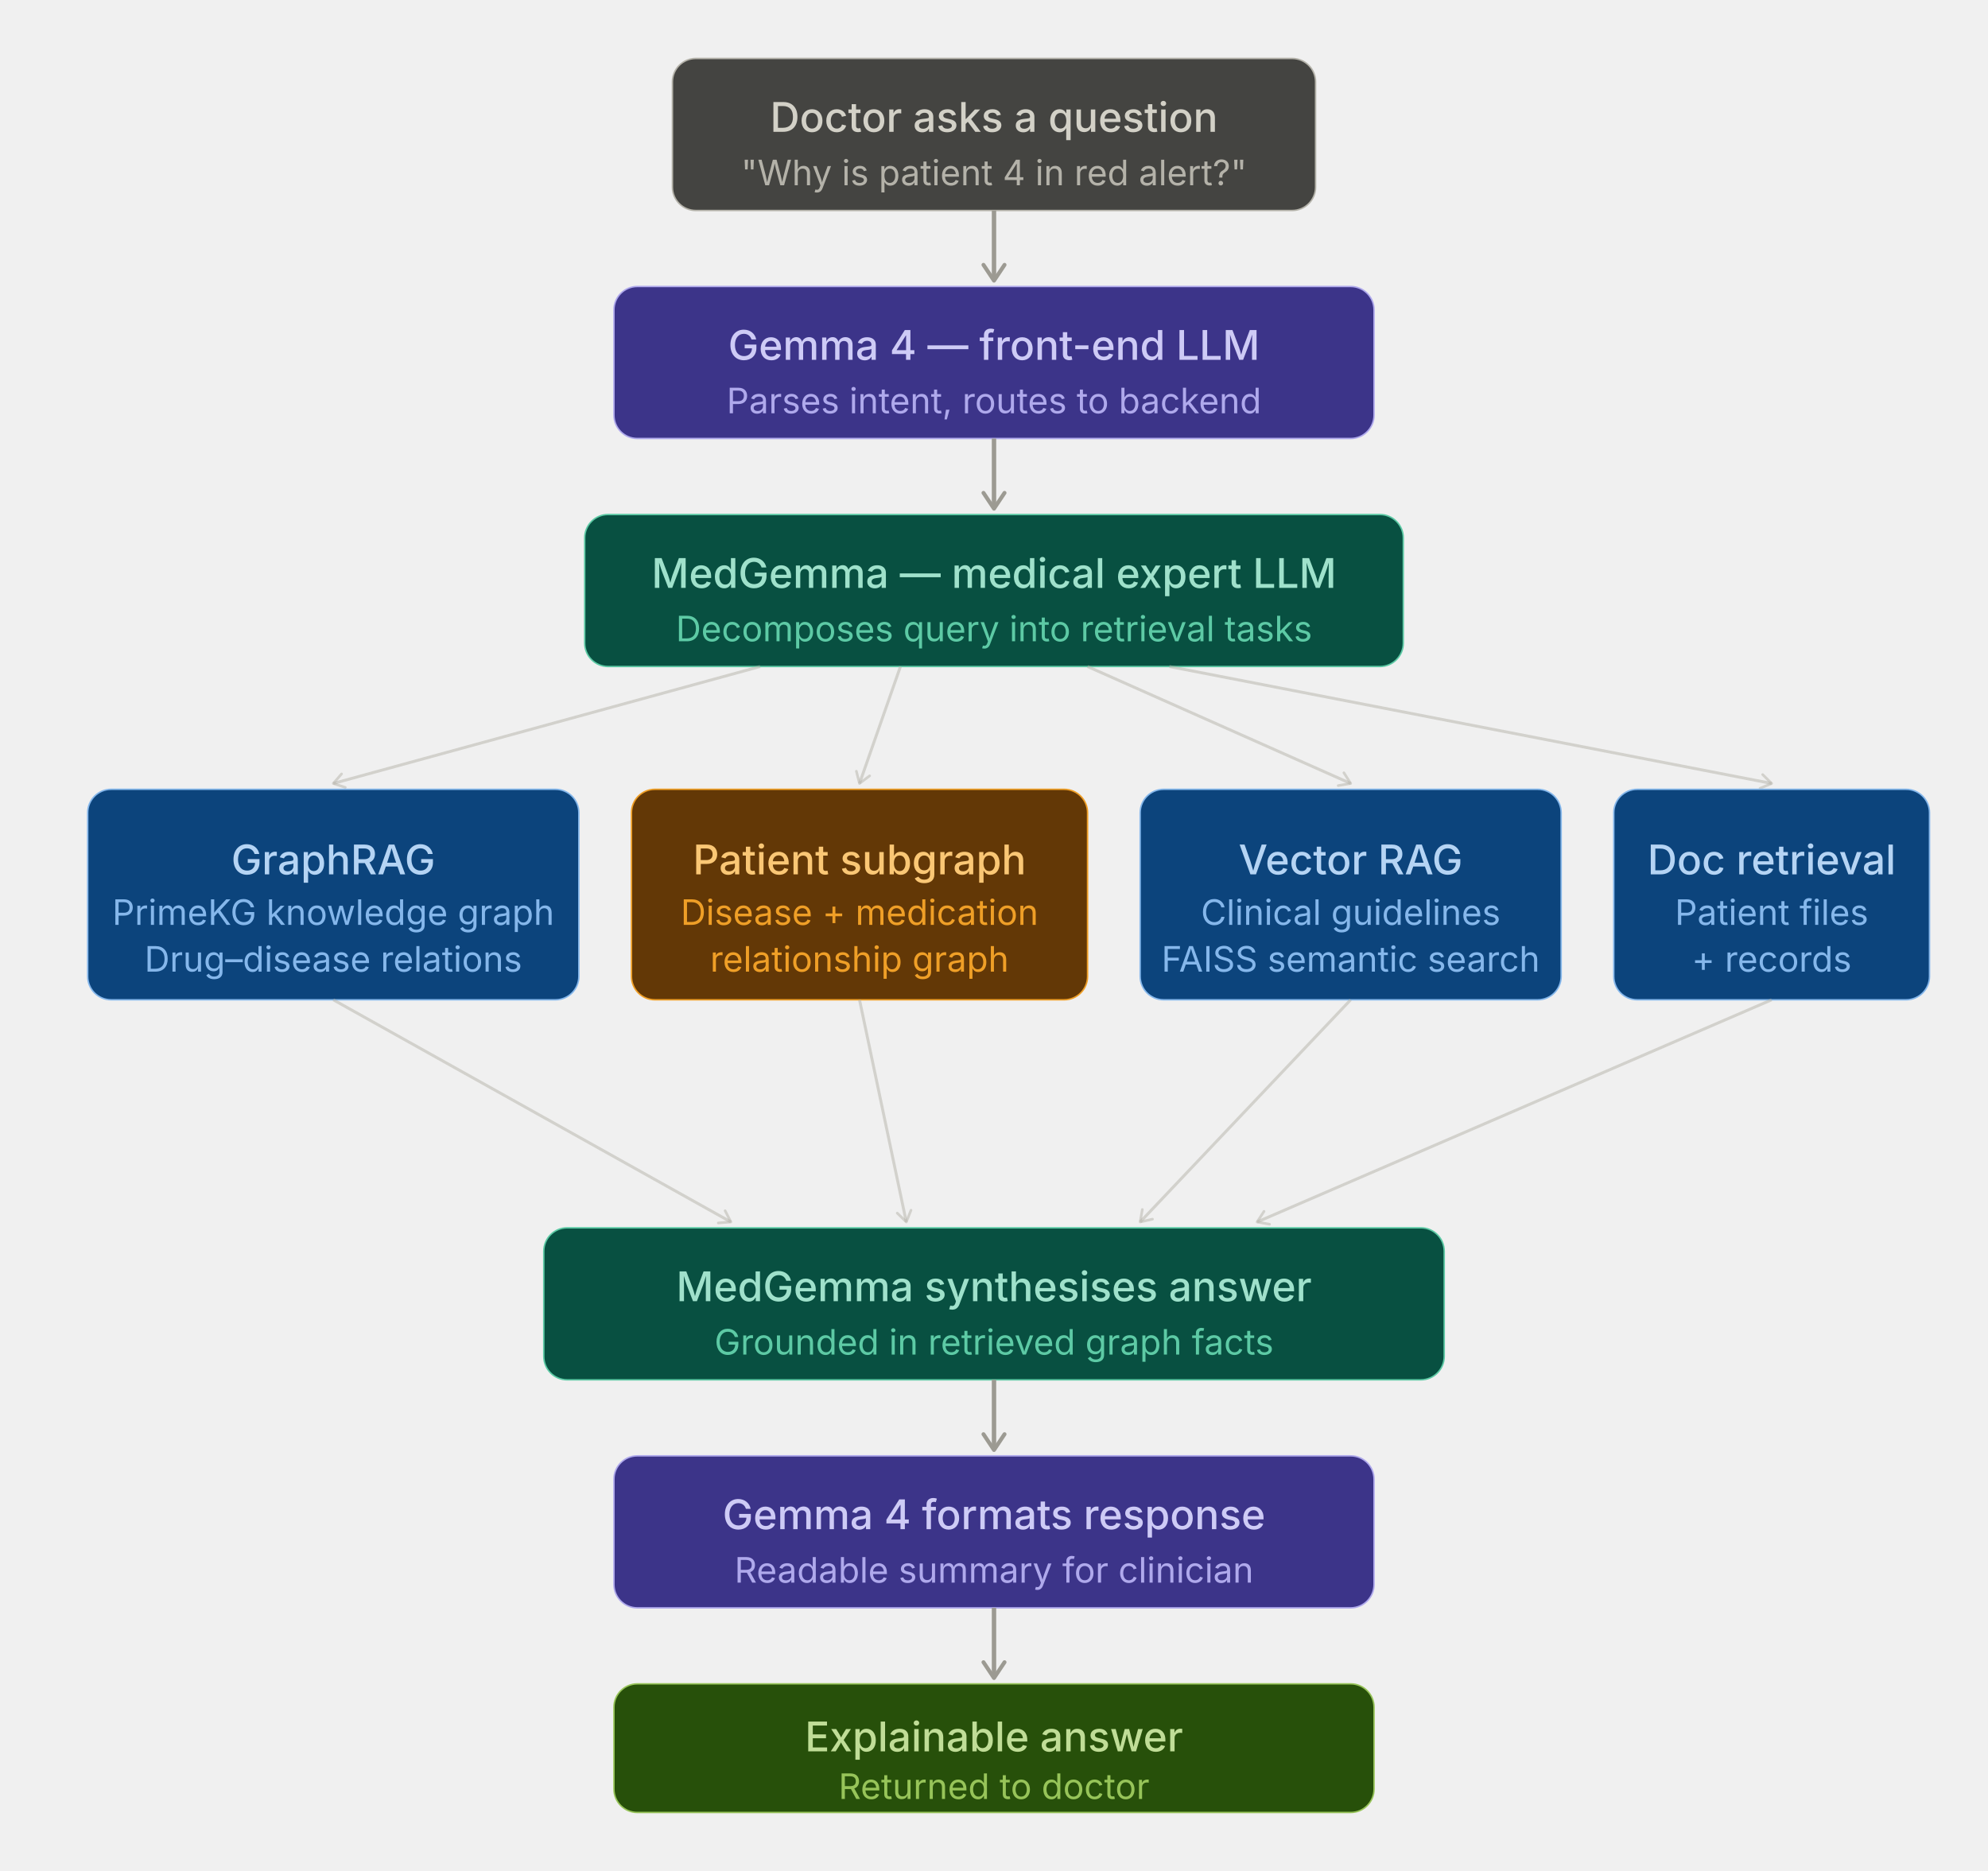
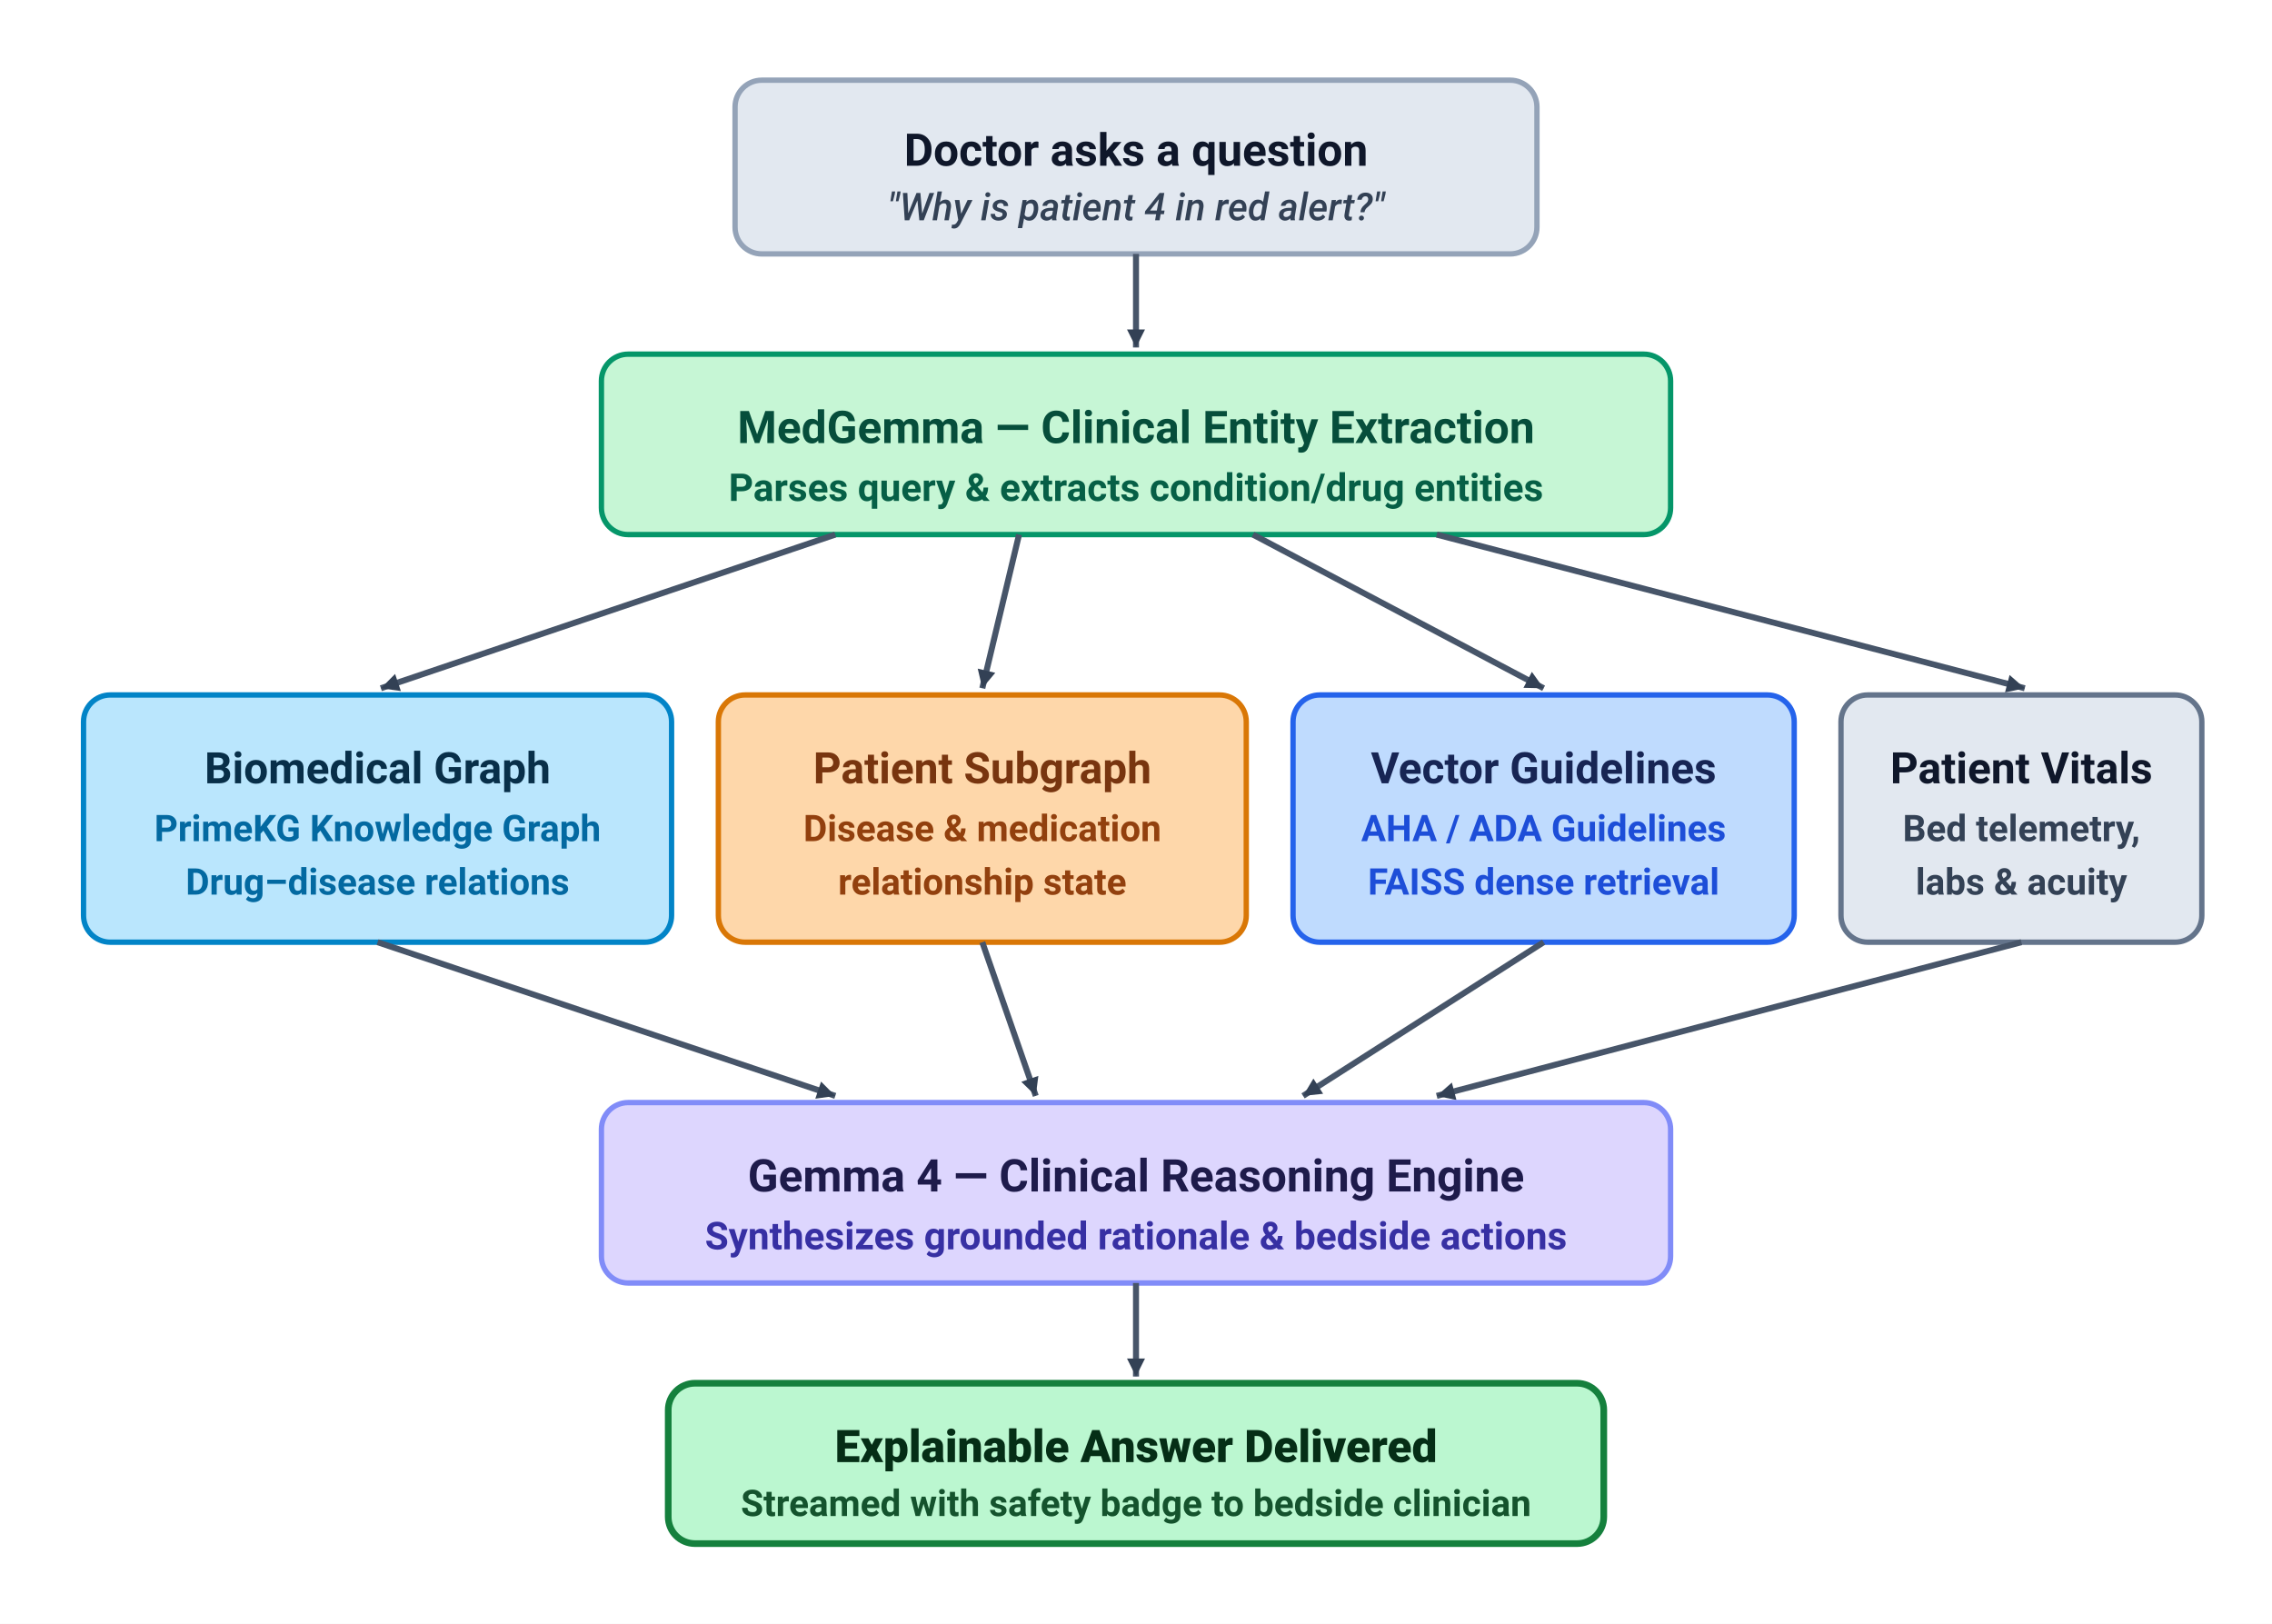
- <svg xmlns="http://www.w3.org/2000/svg" width="100%" viewBox="0 0 680 640" role="img" style="">
+ <svg xmlns="http://www.w3.org/2000/svg" width="680" height="486" viewBox="0 0 680 486" style="background:#FFFFFF; font-family:'Segoe UI', -apple-system, BlinkMacSystemFont, Roboto, Helvetica, Arial, sans-serif;">
  <defs>
-     <marker id="arrow" viewBox="0 0 10 10" refX="8" refY="5" markerWidth="6" markerHeight="6" orient="auto-start-reverse">
-       <path d="M2 1L8 5L2 9" fill="none" stroke="context-stroke" stroke-width="1.5" stroke-linecap="round" stroke-linejoin="round" />
+     <marker id="arrow" viewBox="0 0 10 10" refX="7" refY="5" markerWidth="5" markerHeight="5" orient="auto-start-reverse">
+       <path d="M 1 2 L 7 5 L 1 8 Z" fill="#334155" />
+     </marker>
+     <marker id="arrow-blue" viewBox="0 0 10 10" refX="7" refY="5" markerWidth="5" markerHeight="5" orient="auto-start-reverse">
+       <path d="M 1 2 L 7 5 L 1 8 Z" fill="#1D4ED8" />
+     </marker>
+     <marker id="arrow-emerald" viewBox="0 0 10 10" refX="7" refY="5" markerWidth="5" markerHeight="5" orient="auto-start-reverse">
+       <path d="M 1 2 L 7 5 L 1 8 Z" fill="#047857" />
    </marker>
  </defs>
-   <g style="fill:rgb(0, 0, 0);stroke:none;color:rgb(255, 255, 255);stroke-width:1px;stroke-linecap:butt;stroke-linejoin:miter;opacity:1;font-family:&quot;Anthropic Sans&quot;, -apple-system, &quot;system-ui&quot;, &quot;Segoe UI&quot;, sans-serif;font-size:16px;font-weight:400;text-anchor:start;dominant-baseline:auto">
-     <rect x="230" y="20" width="220" height="52" rx="8" stroke-width="0.5" style="fill:rgb(68, 68, 65);stroke:rgb(180, 178, 169);color:rgb(255, 255, 255);stroke-width:0.5px;stroke-linecap:butt;stroke-linejoin:miter;opacity:1;font-family:&quot;Anthropic Sans&quot;, -apple-system, &quot;system-ui&quot;, &quot;Segoe UI&quot;, sans-serif;font-size:16px;font-weight:400;text-anchor:start;dominant-baseline:auto" />
-     <text x="340" y="40" text-anchor="middle" dominant-baseline="central" style="fill:rgb(211, 209, 199);stroke:none;color:rgb(255, 255, 255);stroke-width:1px;stroke-linecap:butt;stroke-linejoin:miter;opacity:1;font-family:&quot;Anthropic Sans&quot;, -apple-system, &quot;system-ui&quot;, &quot;Segoe UI&quot;, sans-serif;font-size:14px;font-weight:500;text-anchor:middle;dominant-baseline:central">Doctor asks a question</text>
-     <text x="340" y="59" text-anchor="middle" dominant-baseline="central" style="fill:rgb(180, 178, 169);stroke:none;color:rgb(255, 255, 255);stroke-width:1px;stroke-linecap:butt;stroke-linejoin:miter;opacity:1;font-family:&quot;Anthropic Sans&quot;, -apple-system, &quot;system-ui&quot;, &quot;Segoe UI&quot;, sans-serif;font-size:12px;font-weight:400;text-anchor:middle;dominant-baseline:central">"Why is patient 4 in red alert?"</text>
+   <rect width="100%" height="100%" fill="#FFFFFF" />
+   <g id="step1">
+     <rect x="220" y="24" width="240" height="52" rx="8" fill="#E2E8F0" stroke="#94A3B8" stroke-width="1.6" />
+     <text x="340" y="45" text-anchor="middle" dominant-baseline="central" fill="#0F172A" font-size="13.5" font-weight="700">Doctor asks a question</text>
+     <text x="340" y="62" text-anchor="middle" dominant-baseline="central" fill="#334155" font-size="11.5" font-style="italic" font-weight="500">"Why is patient 4 in red alert?"</text>
  </g>
-   <line x1="340" y1="72" x2="340" y2="96" marker-end="url(#arrow)" style="fill:none;stroke:rgb(156, 154, 146);color:rgb(255, 255, 255);stroke-width:1.5px;stroke-linecap:butt;stroke-linejoin:miter;opacity:1;font-family:&quot;Anthropic Sans&quot;, -apple-system, &quot;system-ui&quot;, &quot;Segoe UI&quot;, sans-serif;font-size:16px;font-weight:400;text-anchor:start;dominant-baseline:auto" />
-   <g style="fill:rgb(0, 0, 0);stroke:none;color:rgb(255, 255, 255);stroke-width:1px;stroke-linecap:butt;stroke-linejoin:miter;opacity:1;font-family:&quot;Anthropic Sans&quot;, -apple-system, &quot;system-ui&quot;, &quot;Segoe UI&quot;, sans-serif;font-size:16px;font-weight:400;text-anchor:start;dominant-baseline:auto">
-     <rect x="210" y="98" width="260" height="52" rx="8" stroke-width="0.5" style="fill:rgb(60, 52, 137);stroke:rgb(175, 169, 236);color:rgb(255, 255, 255);stroke-width:0.5px;stroke-linecap:butt;stroke-linejoin:miter;opacity:1;font-family:&quot;Anthropic Sans&quot;, -apple-system, &quot;system-ui&quot;, &quot;Segoe UI&quot;, sans-serif;font-size:16px;font-weight:400;text-anchor:start;dominant-baseline:auto" />
-     <text x="340" y="118" text-anchor="middle" dominant-baseline="central" style="fill:rgb(206, 203, 246);stroke:none;color:rgb(255, 255, 255);stroke-width:1px;stroke-linecap:butt;stroke-linejoin:miter;opacity:1;font-family:&quot;Anthropic Sans&quot;, -apple-system, &quot;system-ui&quot;, &quot;Segoe UI&quot;, sans-serif;font-size:14px;font-weight:500;text-anchor:middle;dominant-baseline:central">Gemma 4 — front-end LLM</text>
-     <text x="340" y="137" text-anchor="middle" dominant-baseline="central" style="fill:rgb(175, 169, 236);stroke:none;color:rgb(255, 255, 255);stroke-width:1px;stroke-linecap:butt;stroke-linejoin:miter;opacity:1;font-family:&quot;Anthropic Sans&quot;, -apple-system, &quot;system-ui&quot;, &quot;Segoe UI&quot;, sans-serif;font-size:12px;font-weight:400;text-anchor:middle;dominant-baseline:central">Parses intent, routes to backend</text>
+   <line x1="340" y1="76" x2="340" y2="104" stroke="#475569" stroke-width="1.8" marker-end="url(#arrow)" />
+   <g id="step2">
+     <rect x="180" y="106" width="320" height="54" rx="8" fill="#C6F6D5" stroke="#059669" stroke-width="1.6" />
+     <text x="340" y="128" text-anchor="middle" dominant-baseline="central" fill="#064E3B" font-size="13.5" font-weight="700">MedGemma — Clinical Entity Extraction</text>
+     <text x="340" y="146" text-anchor="middle" dominant-baseline="central" fill="#065F46" font-size="11.5" font-weight="600">Parses query &amp; extracts condition/drug entities</text>
  </g>
-   <line x1="340" y1="150" x2="340" y2="174" marker-end="url(#arrow)" style="fill:none;stroke:rgb(156, 154, 146);color:rgb(255, 255, 255);stroke-width:1.5px;stroke-linecap:butt;stroke-linejoin:miter;opacity:1;font-family:&quot;Anthropic Sans&quot;, -apple-system, &quot;system-ui&quot;, &quot;Segoe UI&quot;, sans-serif;font-size:16px;font-weight:400;text-anchor:start;dominant-baseline:auto" />
-   <g style="fill:rgb(0, 0, 0);stroke:none;color:rgb(255, 255, 255);stroke-width:1px;stroke-linecap:butt;stroke-linejoin:miter;opacity:1;font-family:&quot;Anthropic Sans&quot;, -apple-system, &quot;system-ui&quot;, &quot;Segoe UI&quot;, sans-serif;font-size:16px;font-weight:400;text-anchor:start;dominant-baseline:auto">
-     <rect x="200" y="176" width="280" height="52" rx="8" stroke-width="0.5" style="fill:rgb(8, 80, 65);stroke:rgb(93, 202, 165);color:rgb(255, 255, 255);stroke-width:0.5px;stroke-linecap:butt;stroke-linejoin:miter;opacity:1;font-family:&quot;Anthropic Sans&quot;, -apple-system, &quot;system-ui&quot;, &quot;Segoe UI&quot;, sans-serif;font-size:16px;font-weight:400;text-anchor:start;dominant-baseline:auto" />
-     <text x="340" y="196" text-anchor="middle" dominant-baseline="central" style="fill:rgb(159, 225, 203);stroke:none;color:rgb(255, 255, 255);stroke-width:1px;stroke-linecap:butt;stroke-linejoin:miter;opacity:1;font-family:&quot;Anthropic Sans&quot;, -apple-system, &quot;system-ui&quot;, &quot;Segoe UI&quot;, sans-serif;font-size:14px;font-weight:500;text-anchor:middle;dominant-baseline:central">MedGemma — medical expert LLM</text>
-     <text x="340" y="215" text-anchor="middle" dominant-baseline="central" style="fill:rgb(93, 202, 165);stroke:none;color:rgb(255, 255, 255);stroke-width:1px;stroke-linecap:butt;stroke-linejoin:miter;opacity:1;font-family:&quot;Anthropic Sans&quot;, -apple-system, &quot;system-ui&quot;, &quot;Segoe UI&quot;, sans-serif;font-size:12px;font-weight:400;text-anchor:middle;dominant-baseline:central">Decomposes query into retrieval tasks</text>
+   <path d="M 250 160 L 114 206" fill="none" stroke="#475569" stroke-width="1.8" marker-end="url(#arrow)" />
+   <path d="M 305 160 L 294 206" fill="none" stroke="#475569" stroke-width="1.8" marker-end="url(#arrow)" />
+   <path d="M 375 160 L 462 206" fill="none" stroke="#475569" stroke-width="1.8" marker-end="url(#arrow)" />
+   <path d="M 430 160 L 606 206" fill="none" stroke="#475569" stroke-width="1.8" marker-end="url(#arrow)" />
+   <g id="retrieval1">
+     <rect x="25" y="208" width="176" height="74" rx="8" fill="#BAE6FD" stroke="#0284C7" stroke-width="1.6" />
+     <text x="113" y="230" text-anchor="middle" dominant-baseline="central" fill="#082F49" font-size="13" font-weight="700">Biomedical Graph</text>
+     <text x="113" y="248" text-anchor="middle" dominant-baseline="central" fill="#0369A1" font-size="11" font-weight="600">PrimeKG Knowledge Graph</text>
+     <text x="113" y="264" text-anchor="middle" dominant-baseline="central" fill="#0369A1" font-size="11" font-weight="600">Drug–disease relations</text>
  </g>
-   <path d="M260 228 L114 268" fill="none" stroke-width="1" stroke="rgba(180,178,169,0.5)" marker-end="url(#arrow)" style="fill:none;stroke:rgba(180, 178, 169, 0.5);color:rgb(255, 255, 255);stroke-width:1px;stroke-linecap:butt;stroke-linejoin:miter;opacity:1;font-family:&quot;Anthropic Sans&quot;, -apple-system, &quot;system-ui&quot;, &quot;Segoe UI&quot;, sans-serif;font-size:16px;font-weight:400;text-anchor:start;dominant-baseline:auto" />
-   <path d="M308 228 L294 268" fill="none" stroke-width="1" stroke="rgba(180,178,169,0.5)" marker-end="url(#arrow)" style="fill:none;stroke:rgba(180, 178, 169, 0.5);color:rgb(255, 255, 255);stroke-width:1px;stroke-linecap:butt;stroke-linejoin:miter;opacity:1;font-family:&quot;Anthropic Sans&quot;, -apple-system, &quot;system-ui&quot;, &quot;Segoe UI&quot;, sans-serif;font-size:16px;font-weight:400;text-anchor:start;dominant-baseline:auto" />
-   <path d="M372 228 L462 268" fill="none" stroke-width="1" stroke="rgba(180,178,169,0.5)" marker-end="url(#arrow)" style="fill:none;stroke:rgba(180, 178, 169, 0.5);color:rgb(255, 255, 255);stroke-width:1px;stroke-linecap:butt;stroke-linejoin:miter;opacity:1;font-family:&quot;Anthropic Sans&quot;, -apple-system, &quot;system-ui&quot;, &quot;Segoe UI&quot;, sans-serif;font-size:16px;font-weight:400;text-anchor:start;dominant-baseline:auto" />
-   <path d="M400 228 L606 268" fill="none" stroke-width="1" stroke="rgba(180,178,169,0.5)" marker-end="url(#arrow)" style="fill:none;stroke:rgba(180, 178, 169, 0.5);color:rgb(255, 255, 255);stroke-width:1px;stroke-linecap:butt;stroke-linejoin:miter;opacity:1;font-family:&quot;Anthropic Sans&quot;, -apple-system, &quot;system-ui&quot;, &quot;Segoe UI&quot;, sans-serif;font-size:16px;font-weight:400;text-anchor:start;dominant-baseline:auto" />
-   <g style="fill:rgb(0, 0, 0);stroke:none;color:rgb(255, 255, 255);stroke-width:1px;stroke-linecap:butt;stroke-linejoin:miter;opacity:1;font-family:&quot;Anthropic Sans&quot;, -apple-system, &quot;system-ui&quot;, &quot;Segoe UI&quot;, sans-serif;font-size:16px;font-weight:400;text-anchor:start;dominant-baseline:auto">
-     <rect x="30" y="270" width="168" height="72" rx="8" stroke-width="0.5" style="fill:rgb(12, 68, 124);stroke:rgb(133, 183, 235);color:rgb(255, 255, 255);stroke-width:0.5px;stroke-linecap:butt;stroke-linejoin:miter;opacity:1;font-family:&quot;Anthropic Sans&quot;, -apple-system, &quot;system-ui&quot;, &quot;Segoe UI&quot;, sans-serif;font-size:16px;font-weight:400;text-anchor:start;dominant-baseline:auto" />
-     <text x="114" y="294" text-anchor="middle" dominant-baseline="central" style="fill:rgb(181, 212, 244);stroke:none;color:rgb(255, 255, 255);stroke-width:1px;stroke-linecap:butt;stroke-linejoin:miter;opacity:1;font-family:&quot;Anthropic Sans&quot;, -apple-system, &quot;system-ui&quot;, &quot;Segoe UI&quot;, sans-serif;font-size:14px;font-weight:500;text-anchor:middle;dominant-baseline:central">GraphRAG</text>
-     <text x="114" y="312" text-anchor="middle" dominant-baseline="central" style="fill:rgb(133, 183, 235);stroke:none;color:rgb(255, 255, 255);stroke-width:1px;stroke-linecap:butt;stroke-linejoin:miter;opacity:1;font-family:&quot;Anthropic Sans&quot;, -apple-system, &quot;system-ui&quot;, &quot;Segoe UI&quot;, sans-serif;font-size:12px;font-weight:400;text-anchor:middle;dominant-baseline:central">PrimeKG knowledge graph</text>
-     <text x="114" y="328" text-anchor="middle" dominant-baseline="central" style="fill:rgb(133, 183, 235);stroke:none;color:rgb(255, 255, 255);stroke-width:1px;stroke-linecap:butt;stroke-linejoin:miter;opacity:1;font-family:&quot;Anthropic Sans&quot;, -apple-system, &quot;system-ui&quot;, &quot;Segoe UI&quot;, sans-serif;font-size:12px;font-weight:400;text-anchor:middle;dominant-baseline:central">Drug–disease relations</text>
+   <g id="retrieval2">
+     <rect x="215" y="208" width="158" height="74" rx="8" fill="#FED7AA" stroke="#D97706" stroke-width="1.6" />
+     <text x="294" y="230" text-anchor="middle" dominant-baseline="central" fill="#78350F" font-size="13" font-weight="700">Patient Subgraph</text>
+     <text x="294" y="248" text-anchor="middle" dominant-baseline="central" fill="#92400E" font-size="11" font-weight="600">Disease &amp; medication</text>
+     <text x="294" y="264" text-anchor="middle" dominant-baseline="central" fill="#92400E" font-size="11" font-weight="600">relationship state</text>
  </g>
-   <g style="fill:rgb(0, 0, 0);stroke:none;color:rgb(255, 255, 255);stroke-width:1px;stroke-linecap:butt;stroke-linejoin:miter;opacity:1;font-family:&quot;Anthropic Sans&quot;, -apple-system, &quot;system-ui&quot;, &quot;Segoe UI&quot;, sans-serif;font-size:16px;font-weight:400;text-anchor:start;dominant-baseline:auto">
-     <rect x="216" y="270" width="156" height="72" rx="8" stroke-width="0.5" style="fill:rgb(99, 56, 6);stroke:rgb(239, 159, 39);color:rgb(255, 255, 255);stroke-width:0.5px;stroke-linecap:butt;stroke-linejoin:miter;opacity:1;font-family:&quot;Anthropic Sans&quot;, -apple-system, &quot;system-ui&quot;, &quot;Segoe UI&quot;, sans-serif;font-size:16px;font-weight:400;text-anchor:start;dominant-baseline:auto" />
-     <text x="294" y="294" text-anchor="middle" dominant-baseline="central" style="fill:rgb(250, 199, 117);stroke:none;color:rgb(255, 255, 255);stroke-width:1px;stroke-linecap:butt;stroke-linejoin:miter;opacity:1;font-family:&quot;Anthropic Sans&quot;, -apple-system, &quot;system-ui&quot;, &quot;Segoe UI&quot;, sans-serif;font-size:14px;font-weight:500;text-anchor:middle;dominant-baseline:central">Patient subgraph</text>
-     <text x="294" y="312" text-anchor="middle" dominant-baseline="central" style="fill:rgb(239, 159, 39);stroke:none;color:rgb(255, 255, 255);stroke-width:1px;stroke-linecap:butt;stroke-linejoin:miter;opacity:1;font-family:&quot;Anthropic Sans&quot;, -apple-system, &quot;system-ui&quot;, &quot;Segoe UI&quot;, sans-serif;font-size:12px;font-weight:400;text-anchor:middle;dominant-baseline:central">Disease + medication</text>
-     <text x="294" y="328" text-anchor="middle" dominant-baseline="central" style="fill:rgb(239, 159, 39);stroke:none;color:rgb(255, 255, 255);stroke-width:1px;stroke-linecap:butt;stroke-linejoin:miter;opacity:1;font-family:&quot;Anthropic Sans&quot;, -apple-system, &quot;system-ui&quot;, &quot;Segoe UI&quot;, sans-serif;font-size:12px;font-weight:400;text-anchor:middle;dominant-baseline:central">relationship graph</text>
+   <g id="retrieval3">
+     <rect x="387" y="208" width="150" height="74" rx="8" fill="#BFDBFE" stroke="#2563EB" stroke-width="1.6" />
+     <text x="462" y="230" text-anchor="middle" dominant-baseline="central" fill="#172554" font-size="13" font-weight="700">Vector Guidelines</text>
+     <text x="462" y="248" text-anchor="middle" dominant-baseline="central" fill="#1D4ED8" font-size="11" font-weight="600">AHA / ADA Guidelines</text>
+     <text x="462" y="264" text-anchor="middle" dominant-baseline="central" fill="#1D4ED8" font-size="11" font-weight="600">FAISS dense retrieval</text>
  </g>
-   <g style="fill:rgb(0, 0, 0);stroke:none;color:rgb(255, 255, 255);stroke-width:1px;stroke-linecap:butt;stroke-linejoin:miter;opacity:1;font-family:&quot;Anthropic Sans&quot;, -apple-system, &quot;system-ui&quot;, &quot;Segoe UI&quot;, sans-serif;font-size:16px;font-weight:400;text-anchor:start;dominant-baseline:auto">
-     <rect x="390" y="270" width="144" height="72" rx="8" stroke-width="0.5" style="fill:rgb(12, 68, 124);stroke:rgb(133, 183, 235);color:rgb(255, 255, 255);stroke-width:0.5px;stroke-linecap:butt;stroke-linejoin:miter;opacity:1;font-family:&quot;Anthropic Sans&quot;, -apple-system, &quot;system-ui&quot;, &quot;Segoe UI&quot;, sans-serif;font-size:16px;font-weight:400;text-anchor:start;dominant-baseline:auto" />
-     <text x="462" y="294" text-anchor="middle" dominant-baseline="central" style="fill:rgb(181, 212, 244);stroke:none;color:rgb(255, 255, 255);stroke-width:1px;stroke-linecap:butt;stroke-linejoin:miter;opacity:1;font-family:&quot;Anthropic Sans&quot;, -apple-system, &quot;system-ui&quot;, &quot;Segoe UI&quot;, sans-serif;font-size:14px;font-weight:500;text-anchor:middle;dominant-baseline:central">Vector RAG</text>
-     <text x="462" y="312" text-anchor="middle" dominant-baseline="central" style="fill:rgb(133, 183, 235);stroke:none;color:rgb(255, 255, 255);stroke-width:1px;stroke-linecap:butt;stroke-linejoin:miter;opacity:1;font-family:&quot;Anthropic Sans&quot;, -apple-system, &quot;system-ui&quot;, &quot;Segoe UI&quot;, sans-serif;font-size:12px;font-weight:400;text-anchor:middle;dominant-baseline:central">Clinical guidelines</text>
-     <text x="462" y="328" text-anchor="middle" dominant-baseline="central" style="fill:rgb(133, 183, 235);stroke:none;color:rgb(255, 255, 255);stroke-width:1px;stroke-linecap:butt;stroke-linejoin:miter;opacity:1;font-family:&quot;Anthropic Sans&quot;, -apple-system, &quot;system-ui&quot;, &quot;Segoe UI&quot;, sans-serif;font-size:12px;font-weight:400;text-anchor:middle;dominant-baseline:central">FAISS semantic search</text>
+   <g id="retrieval4">
+     <rect x="551" y="208" width="108" height="74" rx="8" fill="#E2E8F0" stroke="#64748B" stroke-width="1.6" />
+     <text x="605" y="230" text-anchor="middle" dominant-baseline="central" fill="#0F172A" font-size="13" font-weight="700">Patient Vitals</text>
+     <text x="605" y="248" text-anchor="middle" dominant-baseline="central" fill="#334155" font-size="11" font-weight="600">Bed telemetry,</text>
+     <text x="605" y="264" text-anchor="middle" dominant-baseline="central" fill="#334155" font-size="11" font-weight="600">labs &amp; acuity</text>
  </g>
-   <g style="fill:rgb(0, 0, 0);stroke:none;color:rgb(255, 255, 255);stroke-width:1px;stroke-linecap:butt;stroke-linejoin:miter;opacity:1;font-family:&quot;Anthropic Sans&quot;, -apple-system, &quot;system-ui&quot;, &quot;Segoe UI&quot;, sans-serif;font-size:16px;font-weight:400;text-anchor:start;dominant-baseline:auto">
-     <rect x="552" y="270" width="108" height="72" rx="8" stroke-width="0.5" style="fill:rgb(12, 68, 124);stroke:rgb(133, 183, 235);color:rgb(255, 255, 255);stroke-width:0.5px;stroke-linecap:butt;stroke-linejoin:miter;opacity:1;font-family:&quot;Anthropic Sans&quot;, -apple-system, &quot;system-ui&quot;, &quot;Segoe UI&quot;, sans-serif;font-size:16px;font-weight:400;text-anchor:start;dominant-baseline:auto" />
-     <text x="606" y="294" text-anchor="middle" dominant-baseline="central" style="fill:rgb(181, 212, 244);stroke:none;color:rgb(255, 255, 255);stroke-width:1px;stroke-linecap:butt;stroke-linejoin:miter;opacity:1;font-family:&quot;Anthropic Sans&quot;, -apple-system, &quot;system-ui&quot;, &quot;Segoe UI&quot;, sans-serif;font-size:14px;font-weight:500;text-anchor:middle;dominant-baseline:central">Doc retrieval</text>
-     <text x="606" y="312" text-anchor="middle" dominant-baseline="central" style="fill:rgb(133, 183, 235);stroke:none;color:rgb(255, 255, 255);stroke-width:1px;stroke-linecap:butt;stroke-linejoin:miter;opacity:1;font-family:&quot;Anthropic Sans&quot;, -apple-system, &quot;system-ui&quot;, &quot;Segoe UI&quot;, sans-serif;font-size:12px;font-weight:400;text-anchor:middle;dominant-baseline:central">Patient files</text>
-     <text x="606" y="328" text-anchor="middle" dominant-baseline="central" style="fill:rgb(133, 183, 235);stroke:none;color:rgb(255, 255, 255);stroke-width:1px;stroke-linecap:butt;stroke-linejoin:miter;opacity:1;font-family:&quot;Anthropic Sans&quot;, -apple-system, &quot;system-ui&quot;, &quot;Segoe UI&quot;, sans-serif;font-size:12px;font-weight:400;text-anchor:middle;dominant-baseline:central">+ records</text>
+   <path d="M 113 282 L 250 328" fill="none" stroke="#475569" stroke-width="1.8" marker-end="url(#arrow)" />
+   <path d="M 294 282 L 310 328" fill="none" stroke="#475569" stroke-width="1.8" marker-end="url(#arrow)" />
+   <path d="M 462 282 L 390 328" fill="none" stroke="#475569" stroke-width="1.8" marker-end="url(#arrow)" />
+   <path d="M 605 282 L 430 328" fill="none" stroke="#475569" stroke-width="1.8" marker-end="url(#arrow)" />
+   <g id="step3">
+     <rect x="180" y="330" width="320" height="54" rx="8" fill="#DDD6FE" stroke="#818CF8" stroke-width="1.6" />
+     <text x="340" y="352" text-anchor="middle" dominant-baseline="central" fill="#1E1B4B" font-size="13.5" font-weight="700">Gemma 4 — Clinical Reasoning Engine</text>
+     <text x="340" y="370" text-anchor="middle" dominant-baseline="central" fill="#3730A3" font-size="11.5" font-weight="600">Synthesizes grounded rationale &amp; bedside actions</text>
  </g>
-   <path d="M114 342 L250 418" fill="none" stroke-width="1" stroke="rgba(180,178,169,0.5)" marker-end="url(#arrow)" style="fill:none;stroke:rgba(180, 178, 169, 0.5);color:rgb(255, 255, 255);stroke-width:1px;stroke-linecap:butt;stroke-linejoin:miter;opacity:1;font-family:&quot;Anthropic Sans&quot;, -apple-system, &quot;system-ui&quot;, &quot;Segoe UI&quot;, sans-serif;font-size:16px;font-weight:400;text-anchor:start;dominant-baseline:auto" />
-   <path d="M294 342 L310 418" fill="none" stroke-width="1" stroke="rgba(180,178,169,0.5)" marker-end="url(#arrow)" style="fill:none;stroke:rgba(180, 178, 169, 0.5);color:rgb(255, 255, 255);stroke-width:1px;stroke-linecap:butt;stroke-linejoin:miter;opacity:1;font-family:&quot;Anthropic Sans&quot;, -apple-system, &quot;system-ui&quot;, &quot;Segoe UI&quot;, sans-serif;font-size:16px;font-weight:400;text-anchor:start;dominant-baseline:auto" />
-   <path d="M462 342 L390 418" fill="none" stroke-width="1" stroke="rgba(180,178,169,0.5)" marker-end="url(#arrow)" style="fill:none;stroke:rgba(180, 178, 169, 0.5);color:rgb(255, 255, 255);stroke-width:1px;stroke-linecap:butt;stroke-linejoin:miter;opacity:1;font-family:&quot;Anthropic Sans&quot;, -apple-system, &quot;system-ui&quot;, &quot;Segoe UI&quot;, sans-serif;font-size:16px;font-weight:400;text-anchor:start;dominant-baseline:auto" />
-   <path d="M606 342 L430 418" fill="none" stroke-width="1" stroke="rgba(180,178,169,0.5)" marker-end="url(#arrow)" style="fill:none;stroke:rgba(180, 178, 169, 0.5);color:rgb(255, 255, 255);stroke-width:1px;stroke-linecap:butt;stroke-linejoin:miter;opacity:1;font-family:&quot;Anthropic Sans&quot;, -apple-system, &quot;system-ui&quot;, &quot;Segoe UI&quot;, sans-serif;font-size:16px;font-weight:400;text-anchor:start;dominant-baseline:auto" />
-   <g style="fill:rgb(0, 0, 0);stroke:none;color:rgb(255, 255, 255);stroke-width:1px;stroke-linecap:butt;stroke-linejoin:miter;opacity:1;font-family:&quot;Anthropic Sans&quot;, -apple-system, &quot;system-ui&quot;, &quot;Segoe UI&quot;, sans-serif;font-size:16px;font-weight:400;text-anchor:start;dominant-baseline:auto">
-     <rect x="186" y="420" width="308" height="52" rx="8" stroke-width="0.5" style="fill:rgb(8, 80, 65);stroke:rgb(93, 202, 165);color:rgb(255, 255, 255);stroke-width:0.5px;stroke-linecap:butt;stroke-linejoin:miter;opacity:1;font-family:&quot;Anthropic Sans&quot;, -apple-system, &quot;system-ui&quot;, &quot;Segoe UI&quot;, sans-serif;font-size:16px;font-weight:400;text-anchor:start;dominant-baseline:auto" />
-     <text x="340" y="440" text-anchor="middle" dominant-baseline="central" style="fill:rgb(159, 225, 203);stroke:none;color:rgb(255, 255, 255);stroke-width:1px;stroke-linecap:butt;stroke-linejoin:miter;opacity:1;font-family:&quot;Anthropic Sans&quot;, -apple-system, &quot;system-ui&quot;, &quot;Segoe UI&quot;, sans-serif;font-size:14px;font-weight:500;text-anchor:middle;dominant-baseline:central">MedGemma synthesises answer</text>
-     <text x="340" y="459" text-anchor="middle" dominant-baseline="central" style="fill:rgb(93, 202, 165);stroke:none;color:rgb(255, 255, 255);stroke-width:1px;stroke-linecap:butt;stroke-linejoin:miter;opacity:1;font-family:&quot;Anthropic Sans&quot;, -apple-system, &quot;system-ui&quot;, &quot;Segoe UI&quot;, sans-serif;font-size:12px;font-weight:400;text-anchor:middle;dominant-baseline:central">Grounded in retrieved graph facts</text>
-   </g>
-   <line x1="340" y1="472" x2="340" y2="496" marker-end="url(#arrow)" style="fill:none;stroke:rgb(156, 154, 146);color:rgb(255, 255, 255);stroke-width:1.5px;stroke-linecap:butt;stroke-linejoin:miter;opacity:1;font-family:&quot;Anthropic Sans&quot;, -apple-system, &quot;system-ui&quot;, &quot;Segoe UI&quot;, sans-serif;font-size:16px;font-weight:400;text-anchor:start;dominant-baseline:auto" />
-   <g style="fill:rgb(0, 0, 0);stroke:none;color:rgb(255, 255, 255);stroke-width:1px;stroke-linecap:butt;stroke-linejoin:miter;opacity:1;font-family:&quot;Anthropic Sans&quot;, -apple-system, &quot;system-ui&quot;, &quot;Segoe UI&quot;, sans-serif;font-size:16px;font-weight:400;text-anchor:start;dominant-baseline:auto">
-     <rect x="210" y="498" width="260" height="52" rx="8" stroke-width="0.5" style="fill:rgb(60, 52, 137);stroke:rgb(175, 169, 236);color:rgb(255, 255, 255);stroke-width:0.5px;stroke-linecap:butt;stroke-linejoin:miter;opacity:1;font-family:&quot;Anthropic Sans&quot;, -apple-system, &quot;system-ui&quot;, &quot;Segoe UI&quot;, sans-serif;font-size:16px;font-weight:400;text-anchor:start;dominant-baseline:auto" />
-     <text x="340" y="518" text-anchor="middle" dominant-baseline="central" style="fill:rgb(206, 203, 246);stroke:none;color:rgb(255, 255, 255);stroke-width:1px;stroke-linecap:butt;stroke-linejoin:miter;opacity:1;font-family:&quot;Anthropic Sans&quot;, -apple-system, &quot;system-ui&quot;, &quot;Segoe UI&quot;, sans-serif;font-size:14px;font-weight:500;text-anchor:middle;dominant-baseline:central">Gemma 4 formats response</text>
-     <text x="340" y="537" text-anchor="middle" dominant-baseline="central" style="fill:rgb(175, 169, 236);stroke:none;color:rgb(255, 255, 255);stroke-width:1px;stroke-linecap:butt;stroke-linejoin:miter;opacity:1;font-family:&quot;Anthropic Sans&quot;, -apple-system, &quot;system-ui&quot;, &quot;Segoe UI&quot;, sans-serif;font-size:12px;font-weight:400;text-anchor:middle;dominant-baseline:central">Readable summary for clinician</text>
-   </g>
-   <line x1="340" y1="550" x2="340" y2="574" marker-end="url(#arrow)" style="fill:none;stroke:rgb(156, 154, 146);color:rgb(255, 255, 255);stroke-width:1.5px;stroke-linecap:butt;stroke-linejoin:miter;opacity:1;font-family:&quot;Anthropic Sans&quot;, -apple-system, &quot;system-ui&quot;, &quot;Segoe UI&quot;, sans-serif;font-size:16px;font-weight:400;text-anchor:start;dominant-baseline:auto" />
-   <g style="fill:rgb(0, 0, 0);stroke:none;color:rgb(255, 255, 255);stroke-width:1px;stroke-linecap:butt;stroke-linejoin:miter;opacity:1;font-family:&quot;Anthropic Sans&quot;, -apple-system, &quot;system-ui&quot;, &quot;Segoe UI&quot;, sans-serif;font-size:16px;font-weight:400;text-anchor:start;dominant-baseline:auto">
-     <rect x="210" y="576" width="260" height="44" rx="8" stroke-width="0.5" style="fill:rgb(39, 80, 10);stroke:rgb(151, 196, 89);color:rgb(255, 255, 255);stroke-width:0.5px;stroke-linecap:butt;stroke-linejoin:miter;opacity:1;font-family:&quot;Anthropic Sans&quot;, -apple-system, &quot;system-ui&quot;, &quot;Segoe UI&quot;, sans-serif;font-size:16px;font-weight:400;text-anchor:start;dominant-baseline:auto" />
-     <text x="340" y="594" text-anchor="middle" dominant-baseline="central" style="fill:rgb(192, 221, 151);stroke:none;color:rgb(255, 255, 255);stroke-width:1px;stroke-linecap:butt;stroke-linejoin:miter;opacity:1;font-family:&quot;Anthropic Sans&quot;, -apple-system, &quot;system-ui&quot;, &quot;Segoe UI&quot;, sans-serif;font-size:14px;font-weight:500;text-anchor:middle;dominant-baseline:central">Explainable answer</text>
-     <text x="340" y="611" text-anchor="middle" dominant-baseline="central" style="fill:rgb(151, 196, 89);stroke:none;color:rgb(255, 255, 255);stroke-width:1px;stroke-linecap:butt;stroke-linejoin:miter;opacity:1;font-family:&quot;Anthropic Sans&quot;, -apple-system, &quot;system-ui&quot;, &quot;Segoe UI&quot;, sans-serif;font-size:12px;font-weight:400;text-anchor:middle;dominant-baseline:central">Returned to doctor</text>
+   <line x1="340" y1="384" x2="340" y2="412" stroke="#475569" stroke-width="1.8" marker-end="url(#arrow)" />
+   <g id="step4">
+     <rect x="200" y="414" width="280" height="48" rx="8" fill="#BBF7D0" stroke="#15803D" stroke-width="2.0" />
+     <text x="340" y="433" text-anchor="middle" dominant-baseline="central" fill="#052E16" font-size="13.5" font-weight="800">Explainable Answer Delivered</text>
+     <text x="340" y="450" text-anchor="middle" dominant-baseline="central" fill="#14532D" font-size="11" font-weight="600">Streamed with safety badge to bedside clinician</text>
  </g>
</svg>
